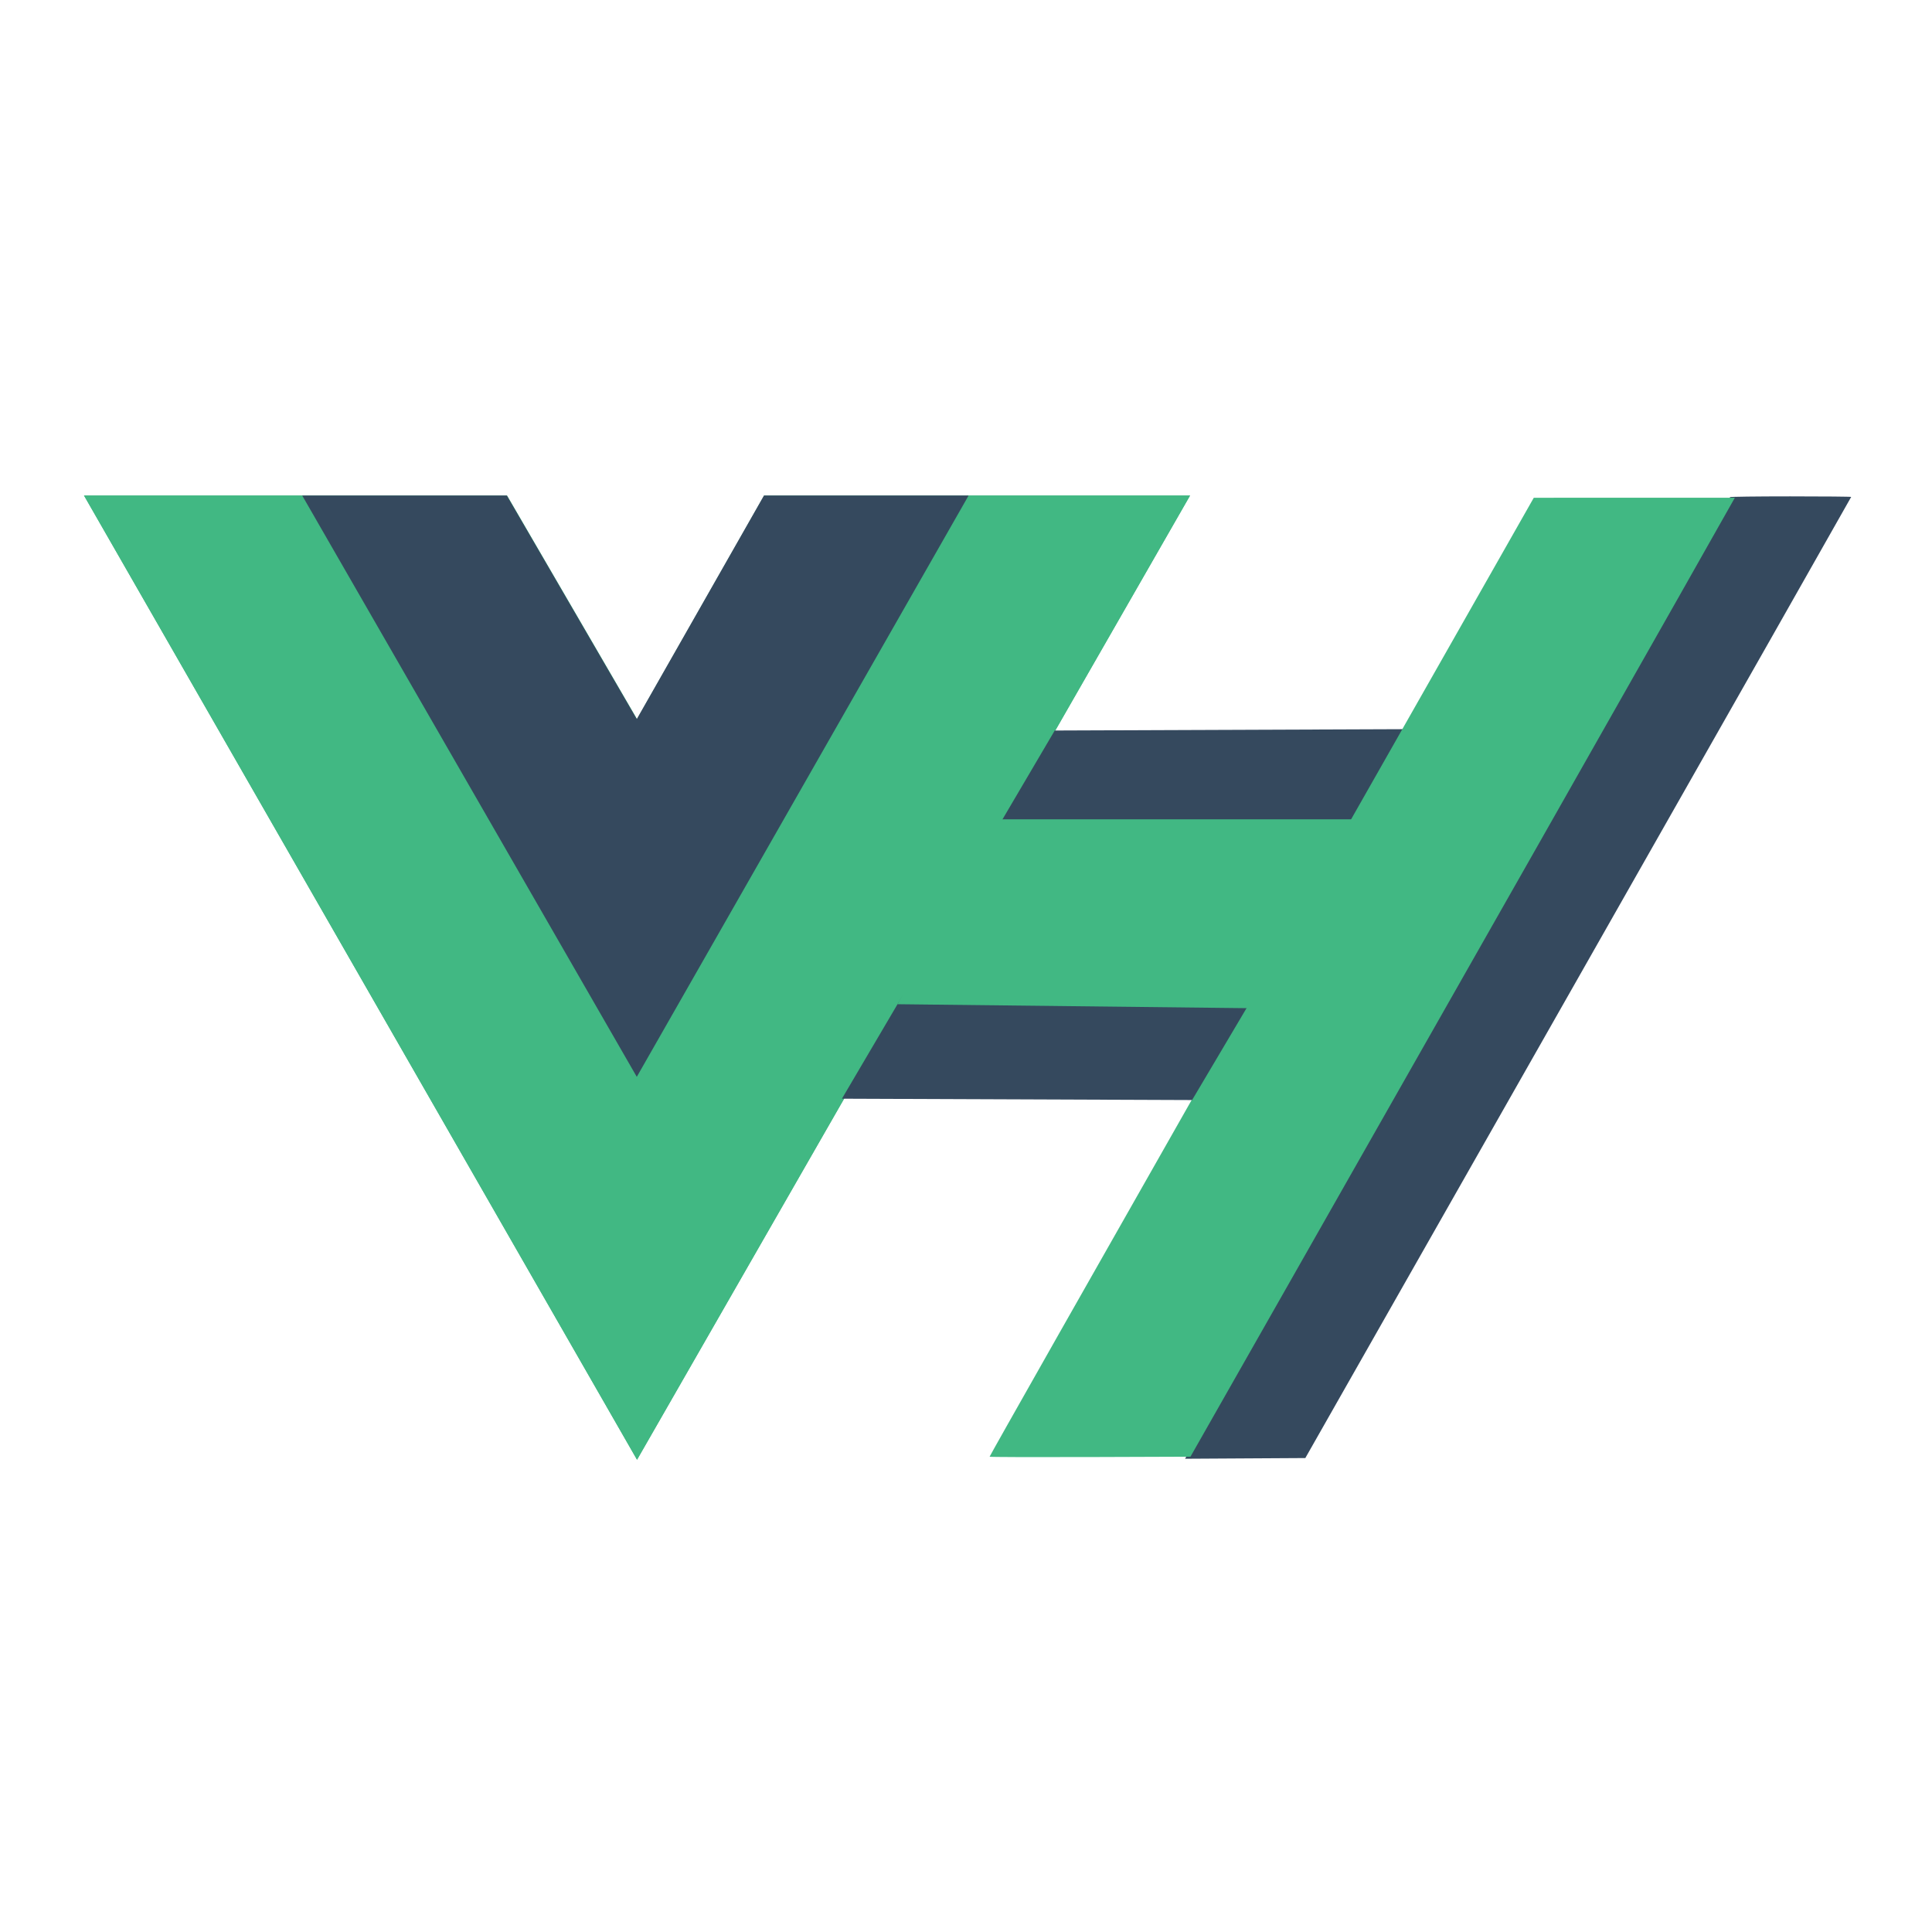
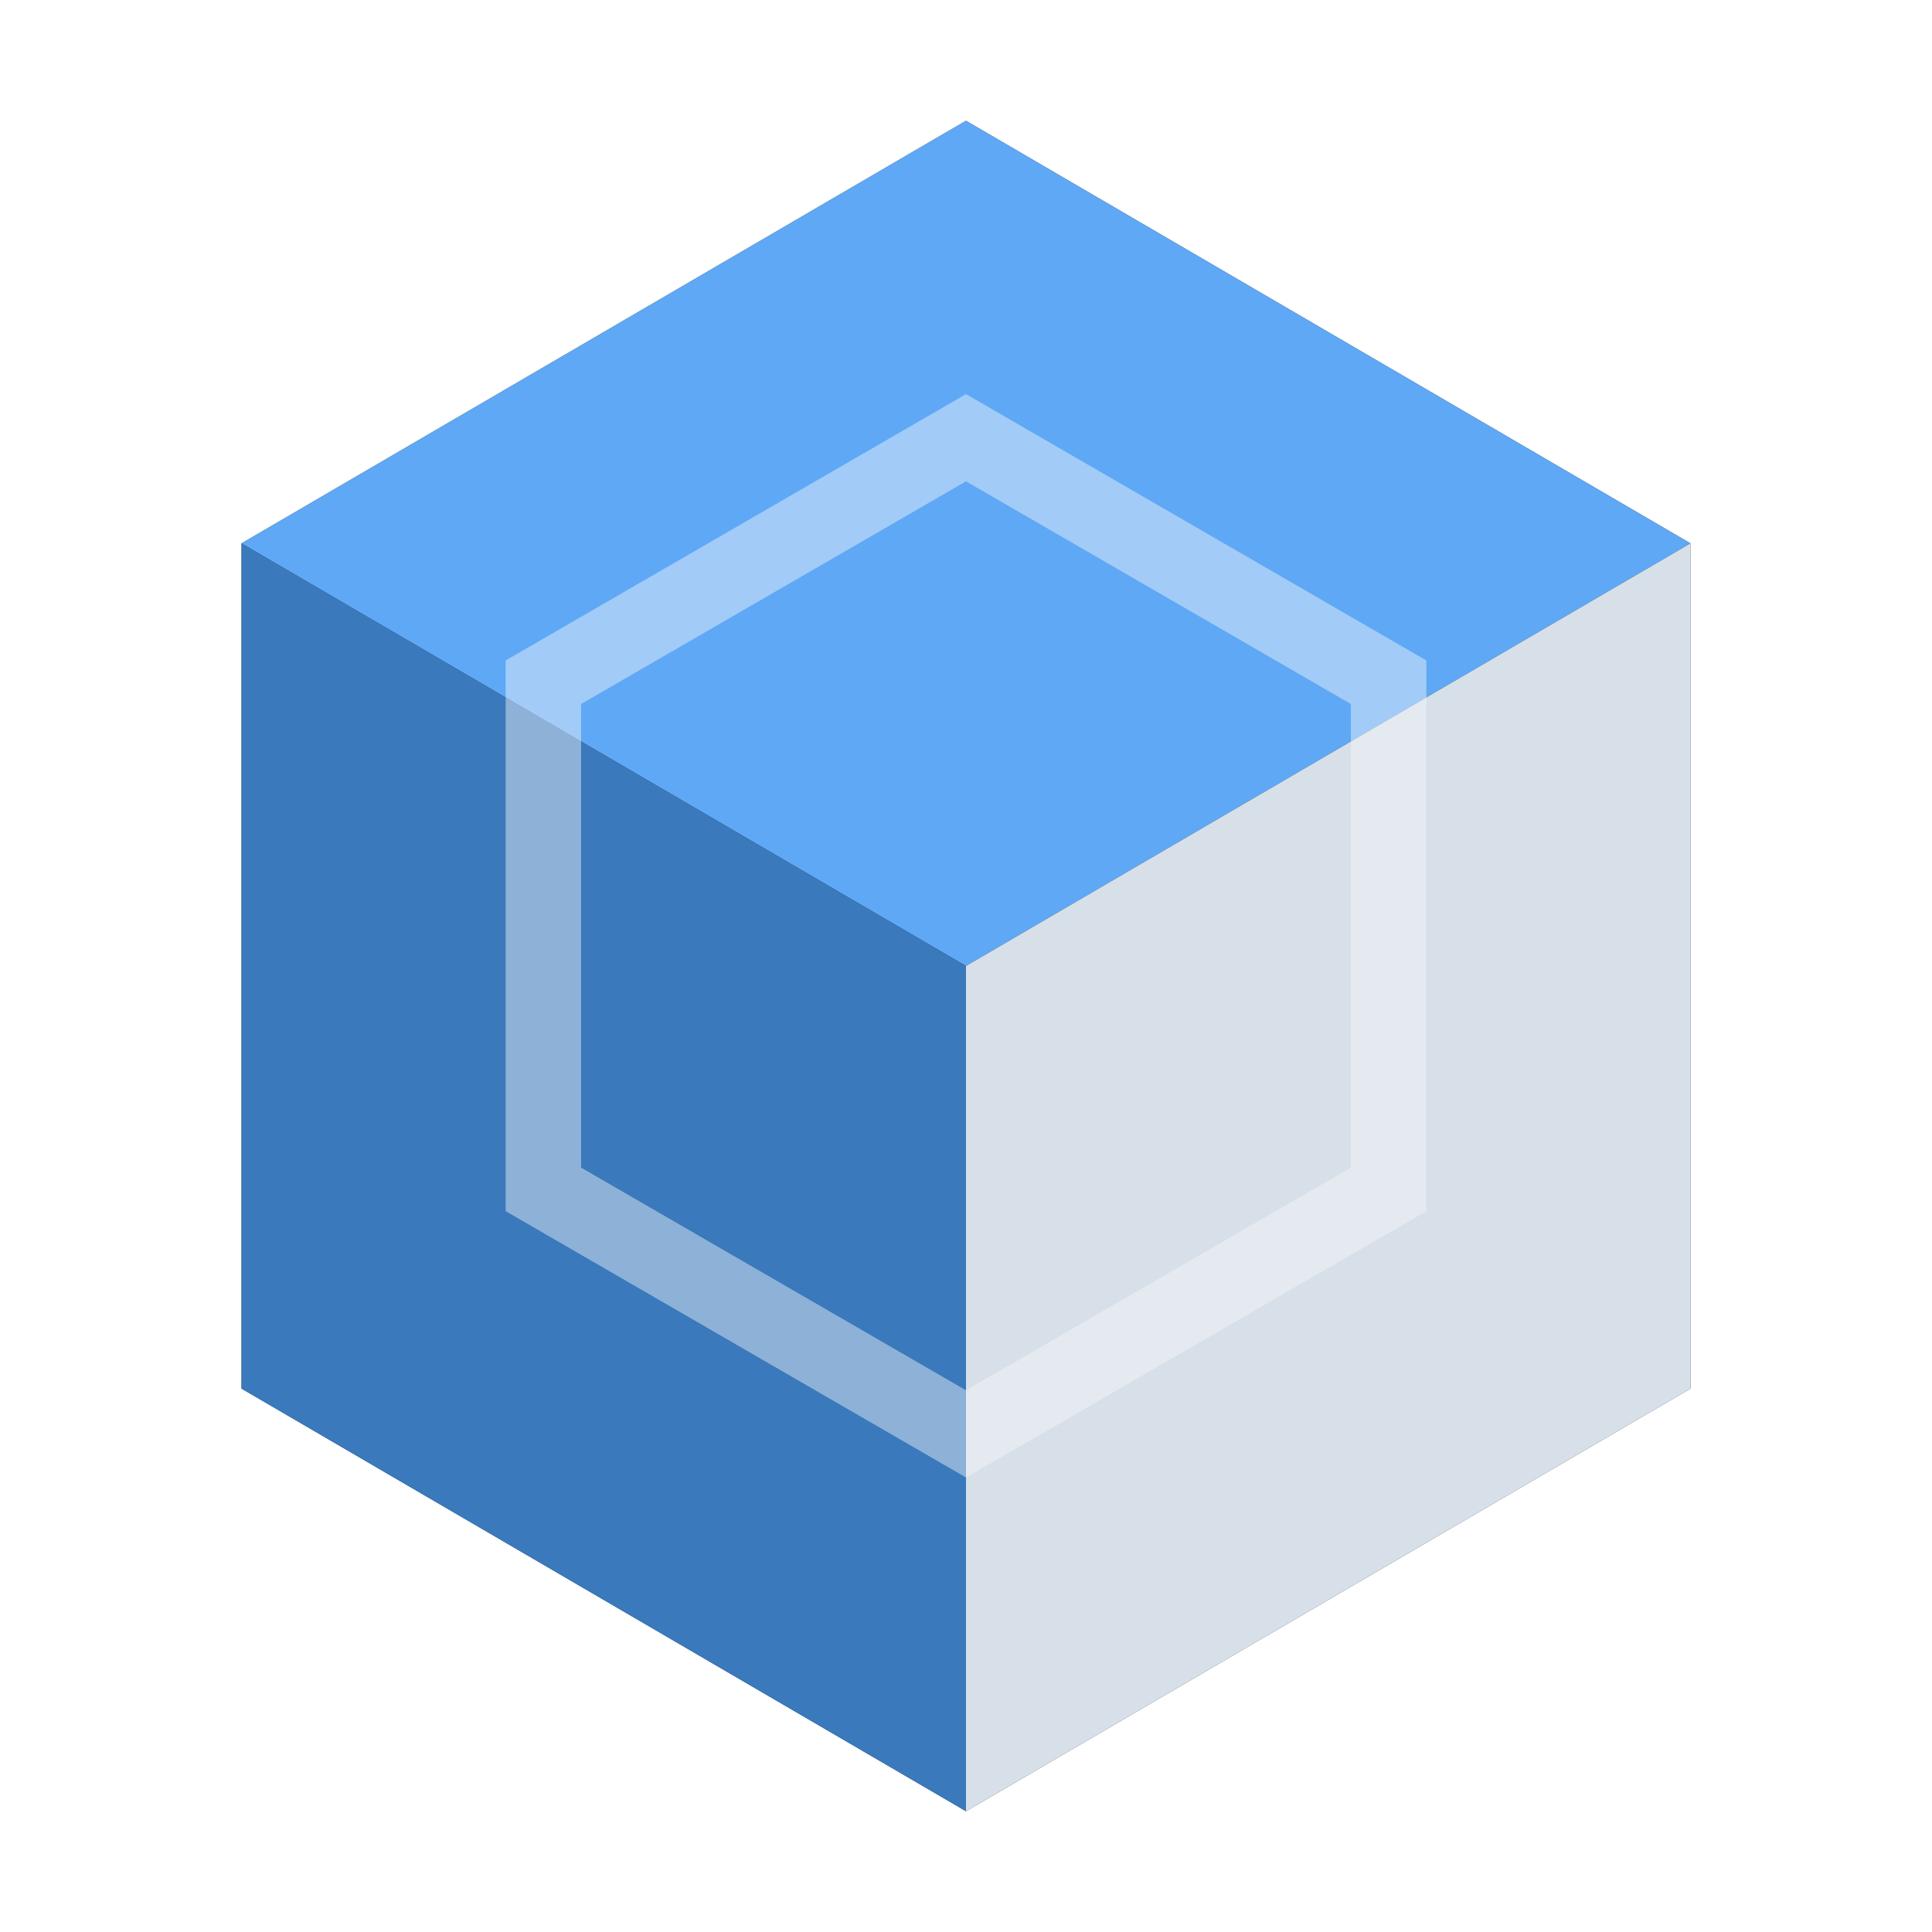
- <svg xmlns="http://www.w3.org/2000/svg" width="1200" height="1200" class="icon" viewBox="0 0 3280.944 2800">
-   <path fill="#41b883" d="M1645.332 601.004h375.675L1081.82 2238.478 142.636 601.004h718.477l220.708 379.704 216.013-379.704z" />
-   <path fill="#41b883" d="M142.636 601.004l939.185 1637.474 939.186-1637.474h-375.675l-563.51 982.484-568.208-982.484z" />
-   <path fill="#35495e" d="M513.188 601.004l568.207 987.23 563.511-987.23h-347.498l-216.013 379.704-220.708-379.704zM1607.792 1311.83l594.678 2.293 187.353-316.325-598.662 2.292zM2198.506 1909.57C2867.436 732.7 2939.502 605.426 2937.874 603.78c-.715-.723 45.303-1.314 102.262-1.314s103.562.428 103.562.951c0 .523-208.57 367.978-463.491 816.567L2216.715 2235.6l-102.1.596-102.102.596z" />
-   <path fill="#41b883" d="M1680.563 2233.328c0-1.34 168.208-298.145 440.375-777.048a4135645.775 4135645.775 0 00337.619-594.19l146.13-257.25 170.746-.04 170.747-.04-5.536 9.741c-3.044 5.358-43.727 77.302-90.407 159.875-85.356 150.992-337.562 595.163-656.602 1156.373l-172 302.559-170.536.588c-93.795.322-170.536.069-170.536-.567z" />
-   <path fill="#35495e" d="M1429.783 1625.351l594.679 2.292 187.353-316.324-598.662 2.292z" />
-   <path fill="#41b883" d="M1524.207 1464.903l608.285 6.877 173.746-320.909h-619.072z" />
+ <svg xmlns="http://www.w3.org/2000/svg" viewBox="0 0 64 64" fill="none">
+   <path d="M32 4 8 18v28l24 14 24-14V18z" fill="#2B3542" />
+   <path d="M32 4 8 18l24 14 24-14z" fill="#5FA8F5" />
+   <path d="M8 18v28l24 14V32z" fill="#3A79BB" />
+   <path d="M56 18v28L32 60V32z" fill="#D7E0E8" />
+   <path d="M32 14.5 18 22.6v16.8L32 47.5l14-8.1V22.6z" stroke="#F4F7FA" stroke-width="2.5" opacity=".45" />
</svg>
